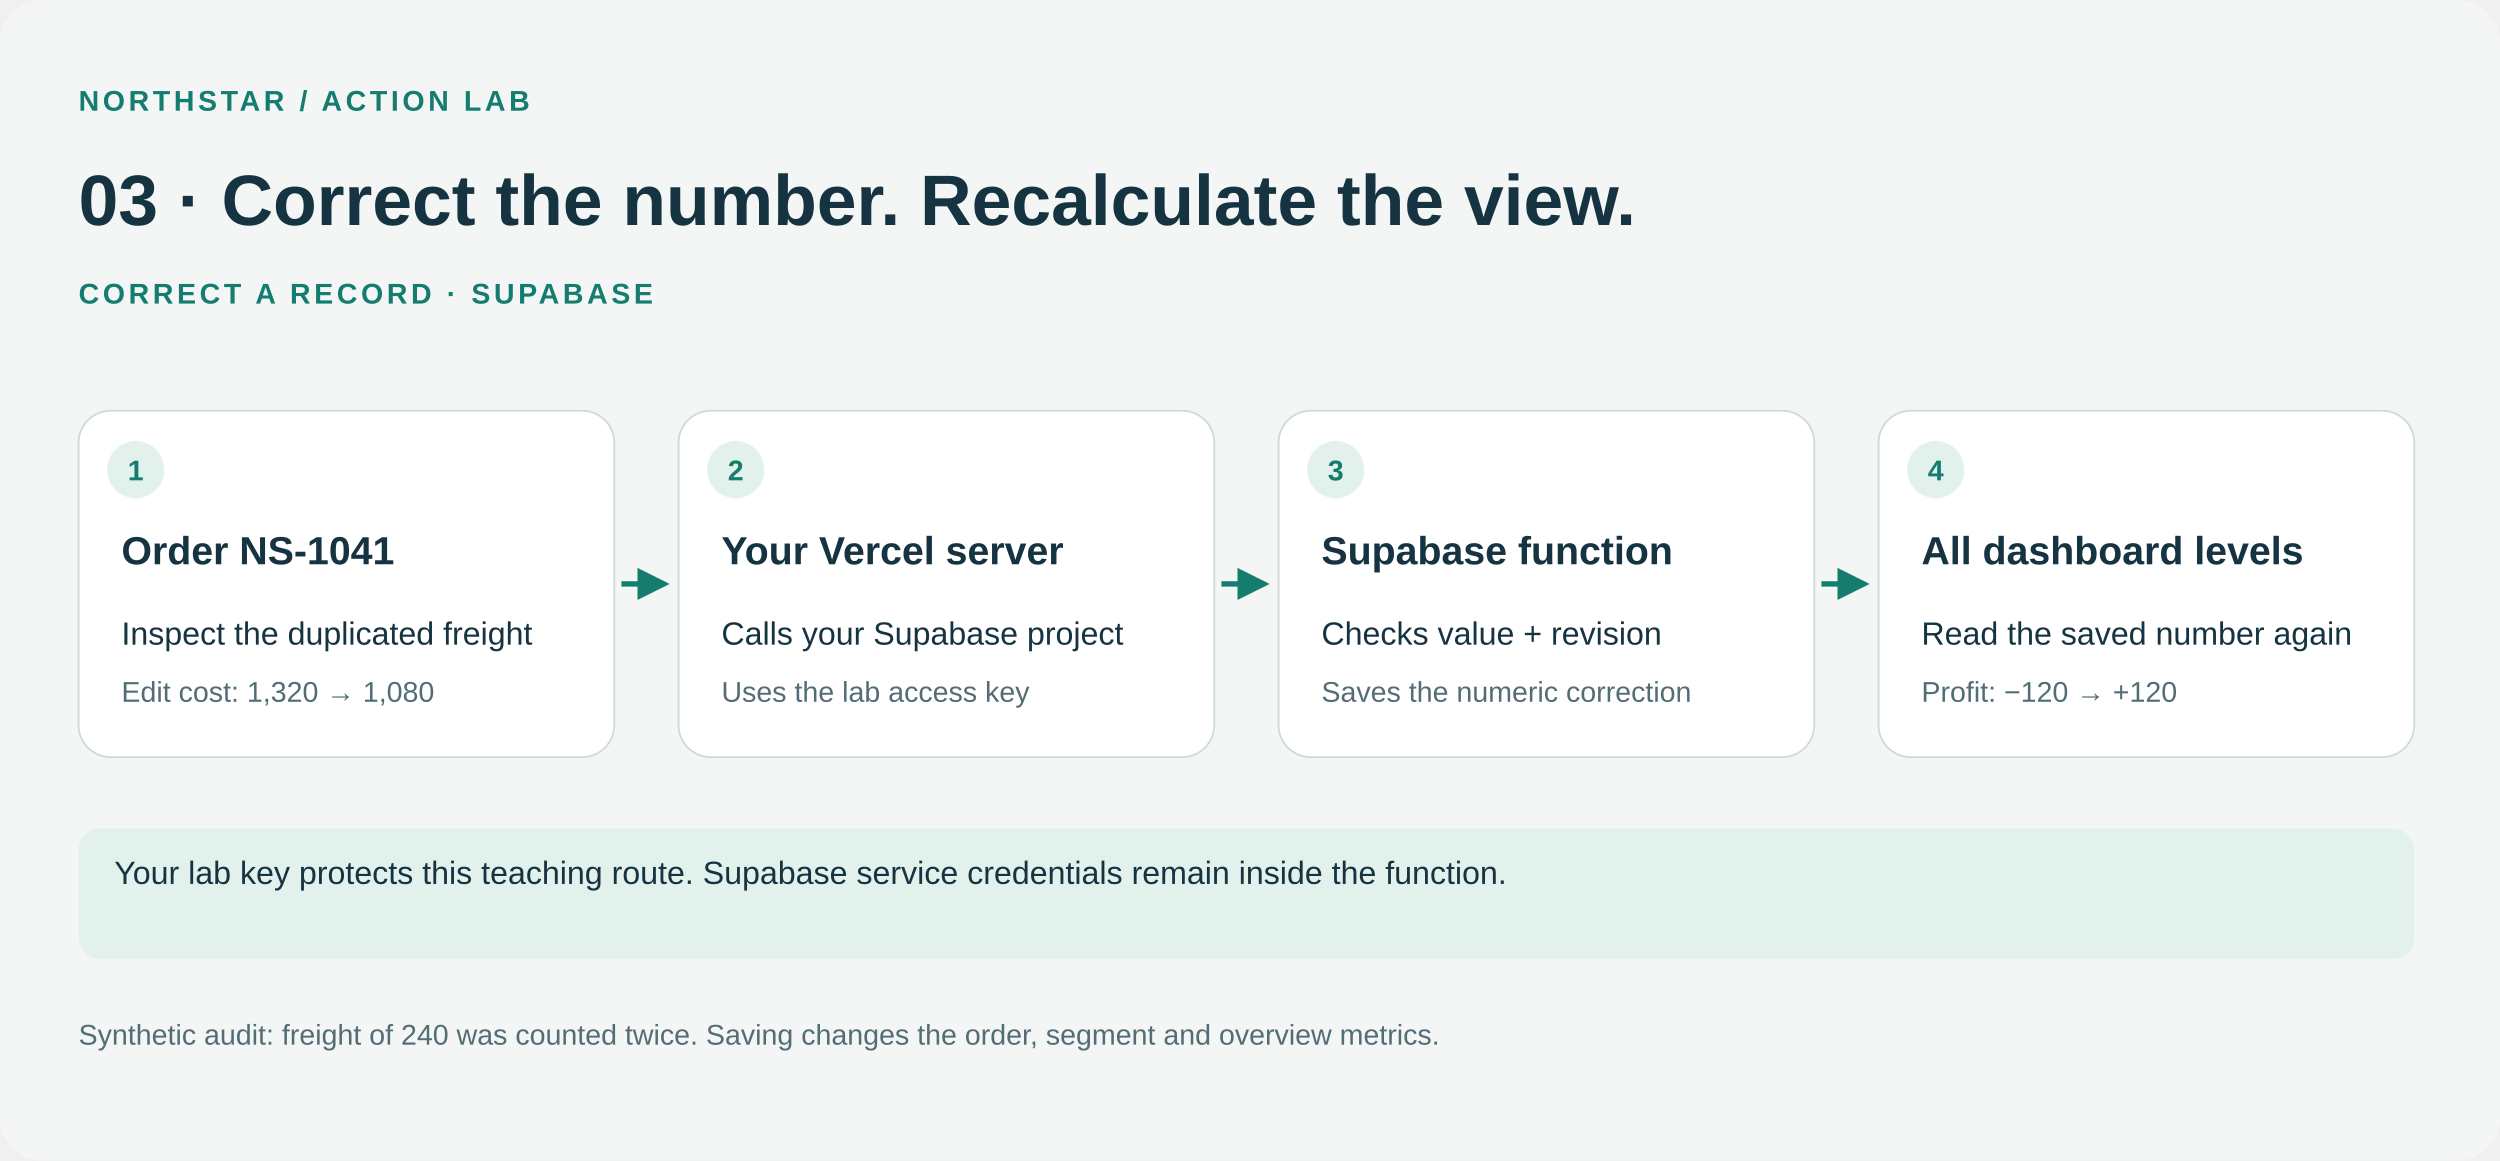
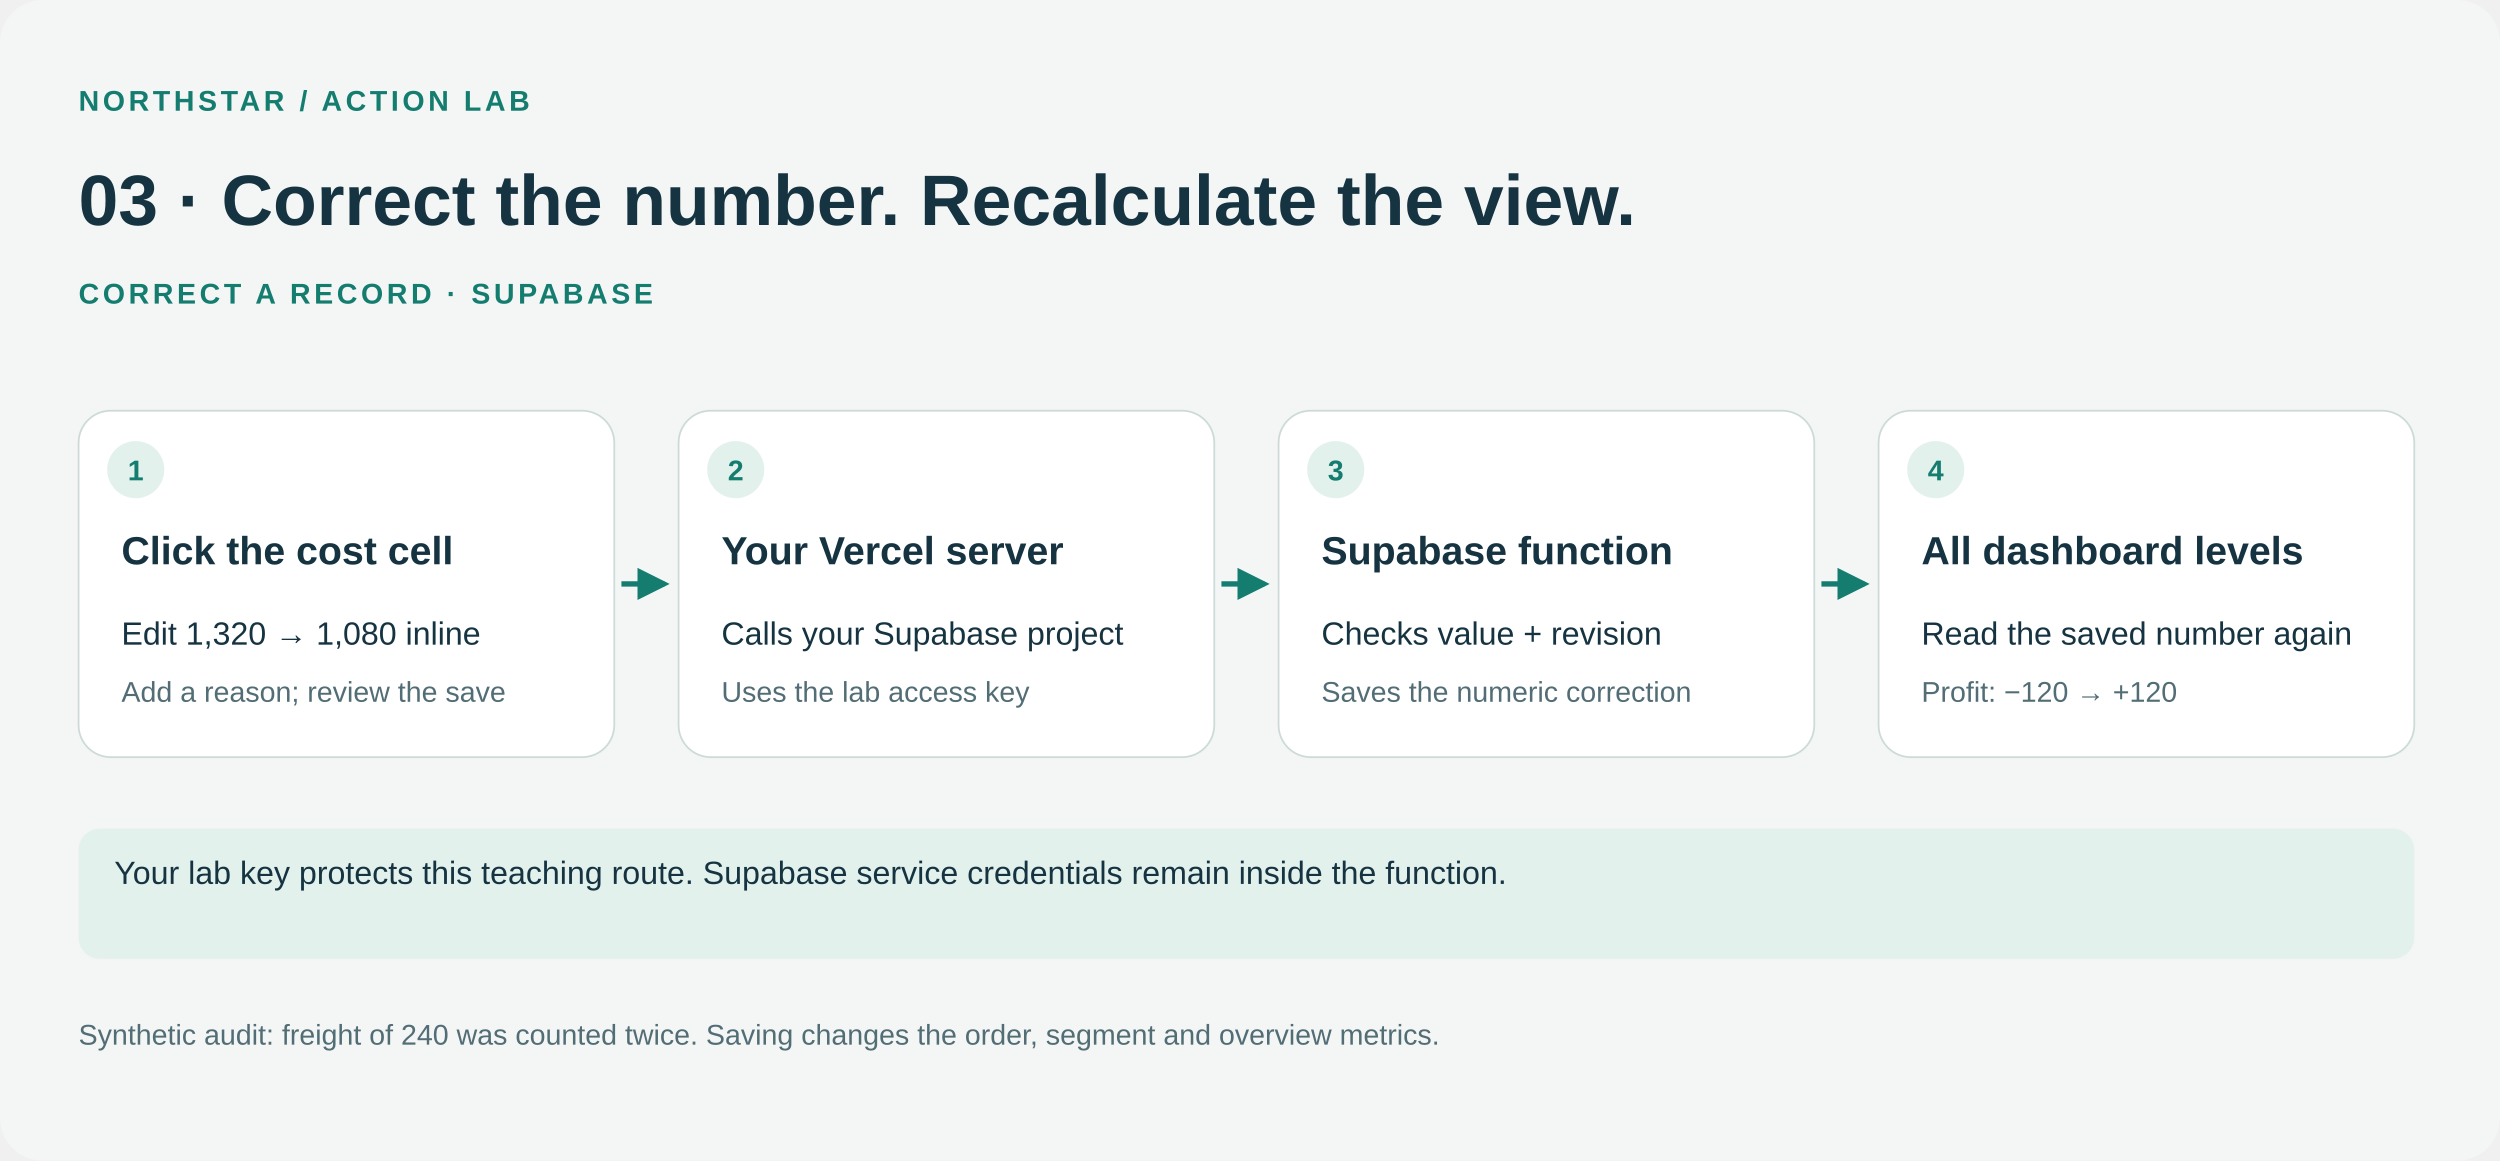
<svg xmlns="http://www.w3.org/2000/svg" viewBox="0 0 1400 650" role="img" aria-labelledby="title desc">
  <defs>
    <marker id="arrow" markerWidth="6" markerHeight="6" refX="5" refY="3" orient="auto">
      <path d="M0 0 L6 3 L0 6" fill="#147d70" />
    </marker>
  </defs>
  <style>text{font-family:Arial,Helvetica,sans-serif;fill:#153341}.eyebrow{font-size:16px;letter-spacing:2px;fill:#147d70;font-weight:700}.title{font-size:40px;font-weight:700}.heading{font-size:22px;font-weight:700}.body{font-size:18px}.small{font-size:16px;fill:#526d75}.number{font-size:16px;font-weight:700;fill:#147d70}.note{font-size:20px}</style>
  <rect width="1400" height="650" rx="24" fill="#f3f6f4" />
  <text x="44" y="62" class="eyebrow">NORTHSTAR / ACTION LAB</text>
  <text x="44" y="126" class="title">03 · Correct the number. Recalculate the view.</text>
  <text x="44" y="170" class="eyebrow">CORRECT A RECORD · SUPABASE</text>
  <rect x="44" y="230" width="300" height="194" rx="18" fill="white" stroke="#ccdbd8" />
  <circle cx="76" cy="263" r="16" fill="#e3f1ec" />
  <text x="76" y="269" text-anchor="middle" class="number">1</text>
-   <text x="68" y="316" class="heading">Order NS-1041</text>
-   <text x="68" y="361" class="body">Inspect the duplicated freight</text>
-   <text x="68" y="393" class="small">Edit cost: 1,320 → 1,080</text>
+   <text x="68" y="316" class="heading">Click the cost cell</text>
+   <text x="68" y="361" class="body">Edit 1,320 → 1,080 inline</text>
+   <text x="68" y="393" class="small">Add a reason; review the save</text>
  <path d="M 348 327 H 372" fill="none" stroke="#147d70" stroke-width="3" marker-end="url(#arrow)" />
  <rect x="380" y="230" width="300" height="194" rx="18" fill="white" stroke="#ccdbd8" />
  <circle cx="412" cy="263" r="16" fill="#e3f1ec" />
  <text x="412" y="269" text-anchor="middle" class="number">2</text>
  <text x="404" y="316" class="heading">Your Vercel server</text>
  <text x="404" y="361" class="body">Calls your Supabase project</text>
  <text x="404" y="393" class="small">Uses the lab access key</text>
  <path d="M 684 327 H 708" fill="none" stroke="#147d70" stroke-width="3" marker-end="url(#arrow)" />
  <rect x="716" y="230" width="300" height="194" rx="18" fill="white" stroke="#ccdbd8" />
  <circle cx="748" cy="263" r="16" fill="#e3f1ec" />
  <text x="748" y="269" text-anchor="middle" class="number">3</text>
  <text x="740" y="316" class="heading">Supabase function</text>
  <text x="740" y="361" class="body">Checks value + revision</text>
  <text x="740" y="393" class="small">Saves the numeric correction</text>
  <path d="M 1020 327 H 1044" fill="none" stroke="#147d70" stroke-width="3" marker-end="url(#arrow)" />
  <rect x="1052" y="230" width="300" height="194" rx="18" fill="white" stroke="#ccdbd8" />
  <circle cx="1084" cy="263" r="16" fill="#e3f1ec" />
  <text x="1084" y="269" text-anchor="middle" class="number">4</text>
  <text x="1076" y="316" class="heading">All dashboard levels</text>
  <text x="1076" y="361" class="body">Read the saved number again</text>
  <text x="1076" y="393" class="small">Profit: −120 → +120</text>
  <rect x="44" y="464" width="1308" height="73" rx="12" fill="#e3f1ec" />
  <text x="64" y="495" class="body">Your lab key protects this teaching route. Supabase service credentials remain inside the function.</text>
  <text x="44" y="585" class="small">Synthetic audit: freight of 240 was counted twice. Saving changes the order, segment and overview metrics.</text>
</svg>
